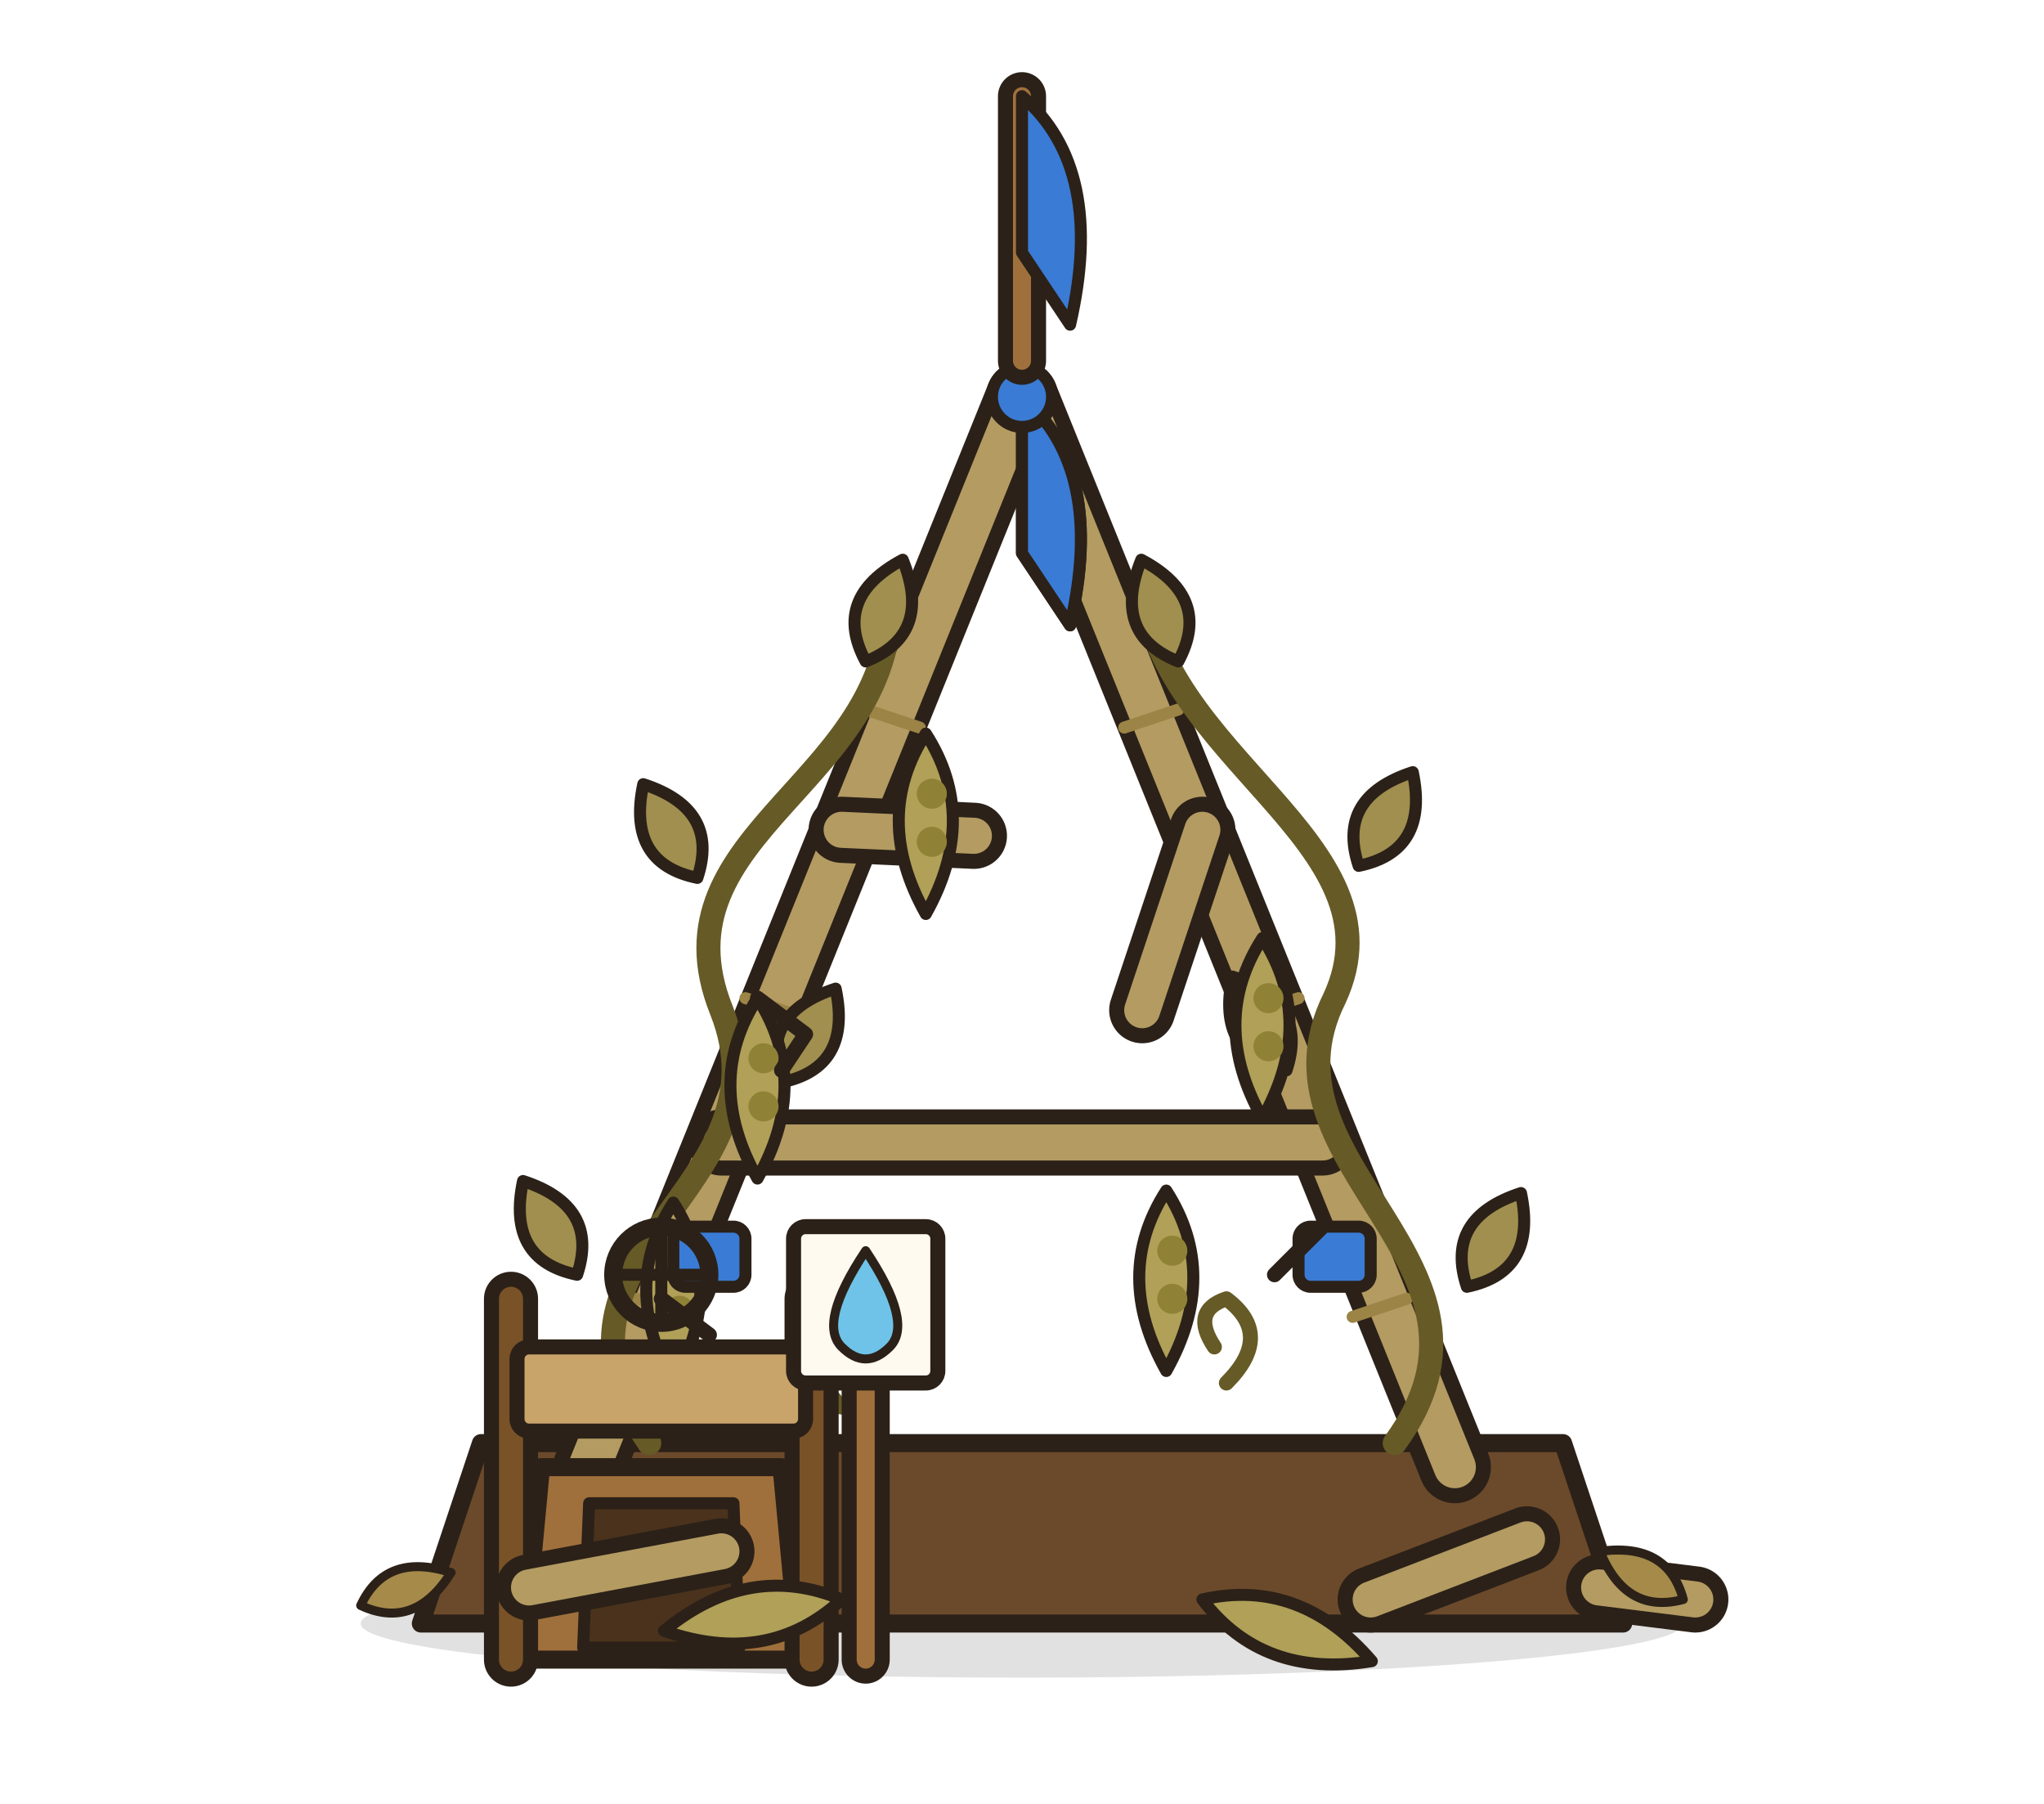
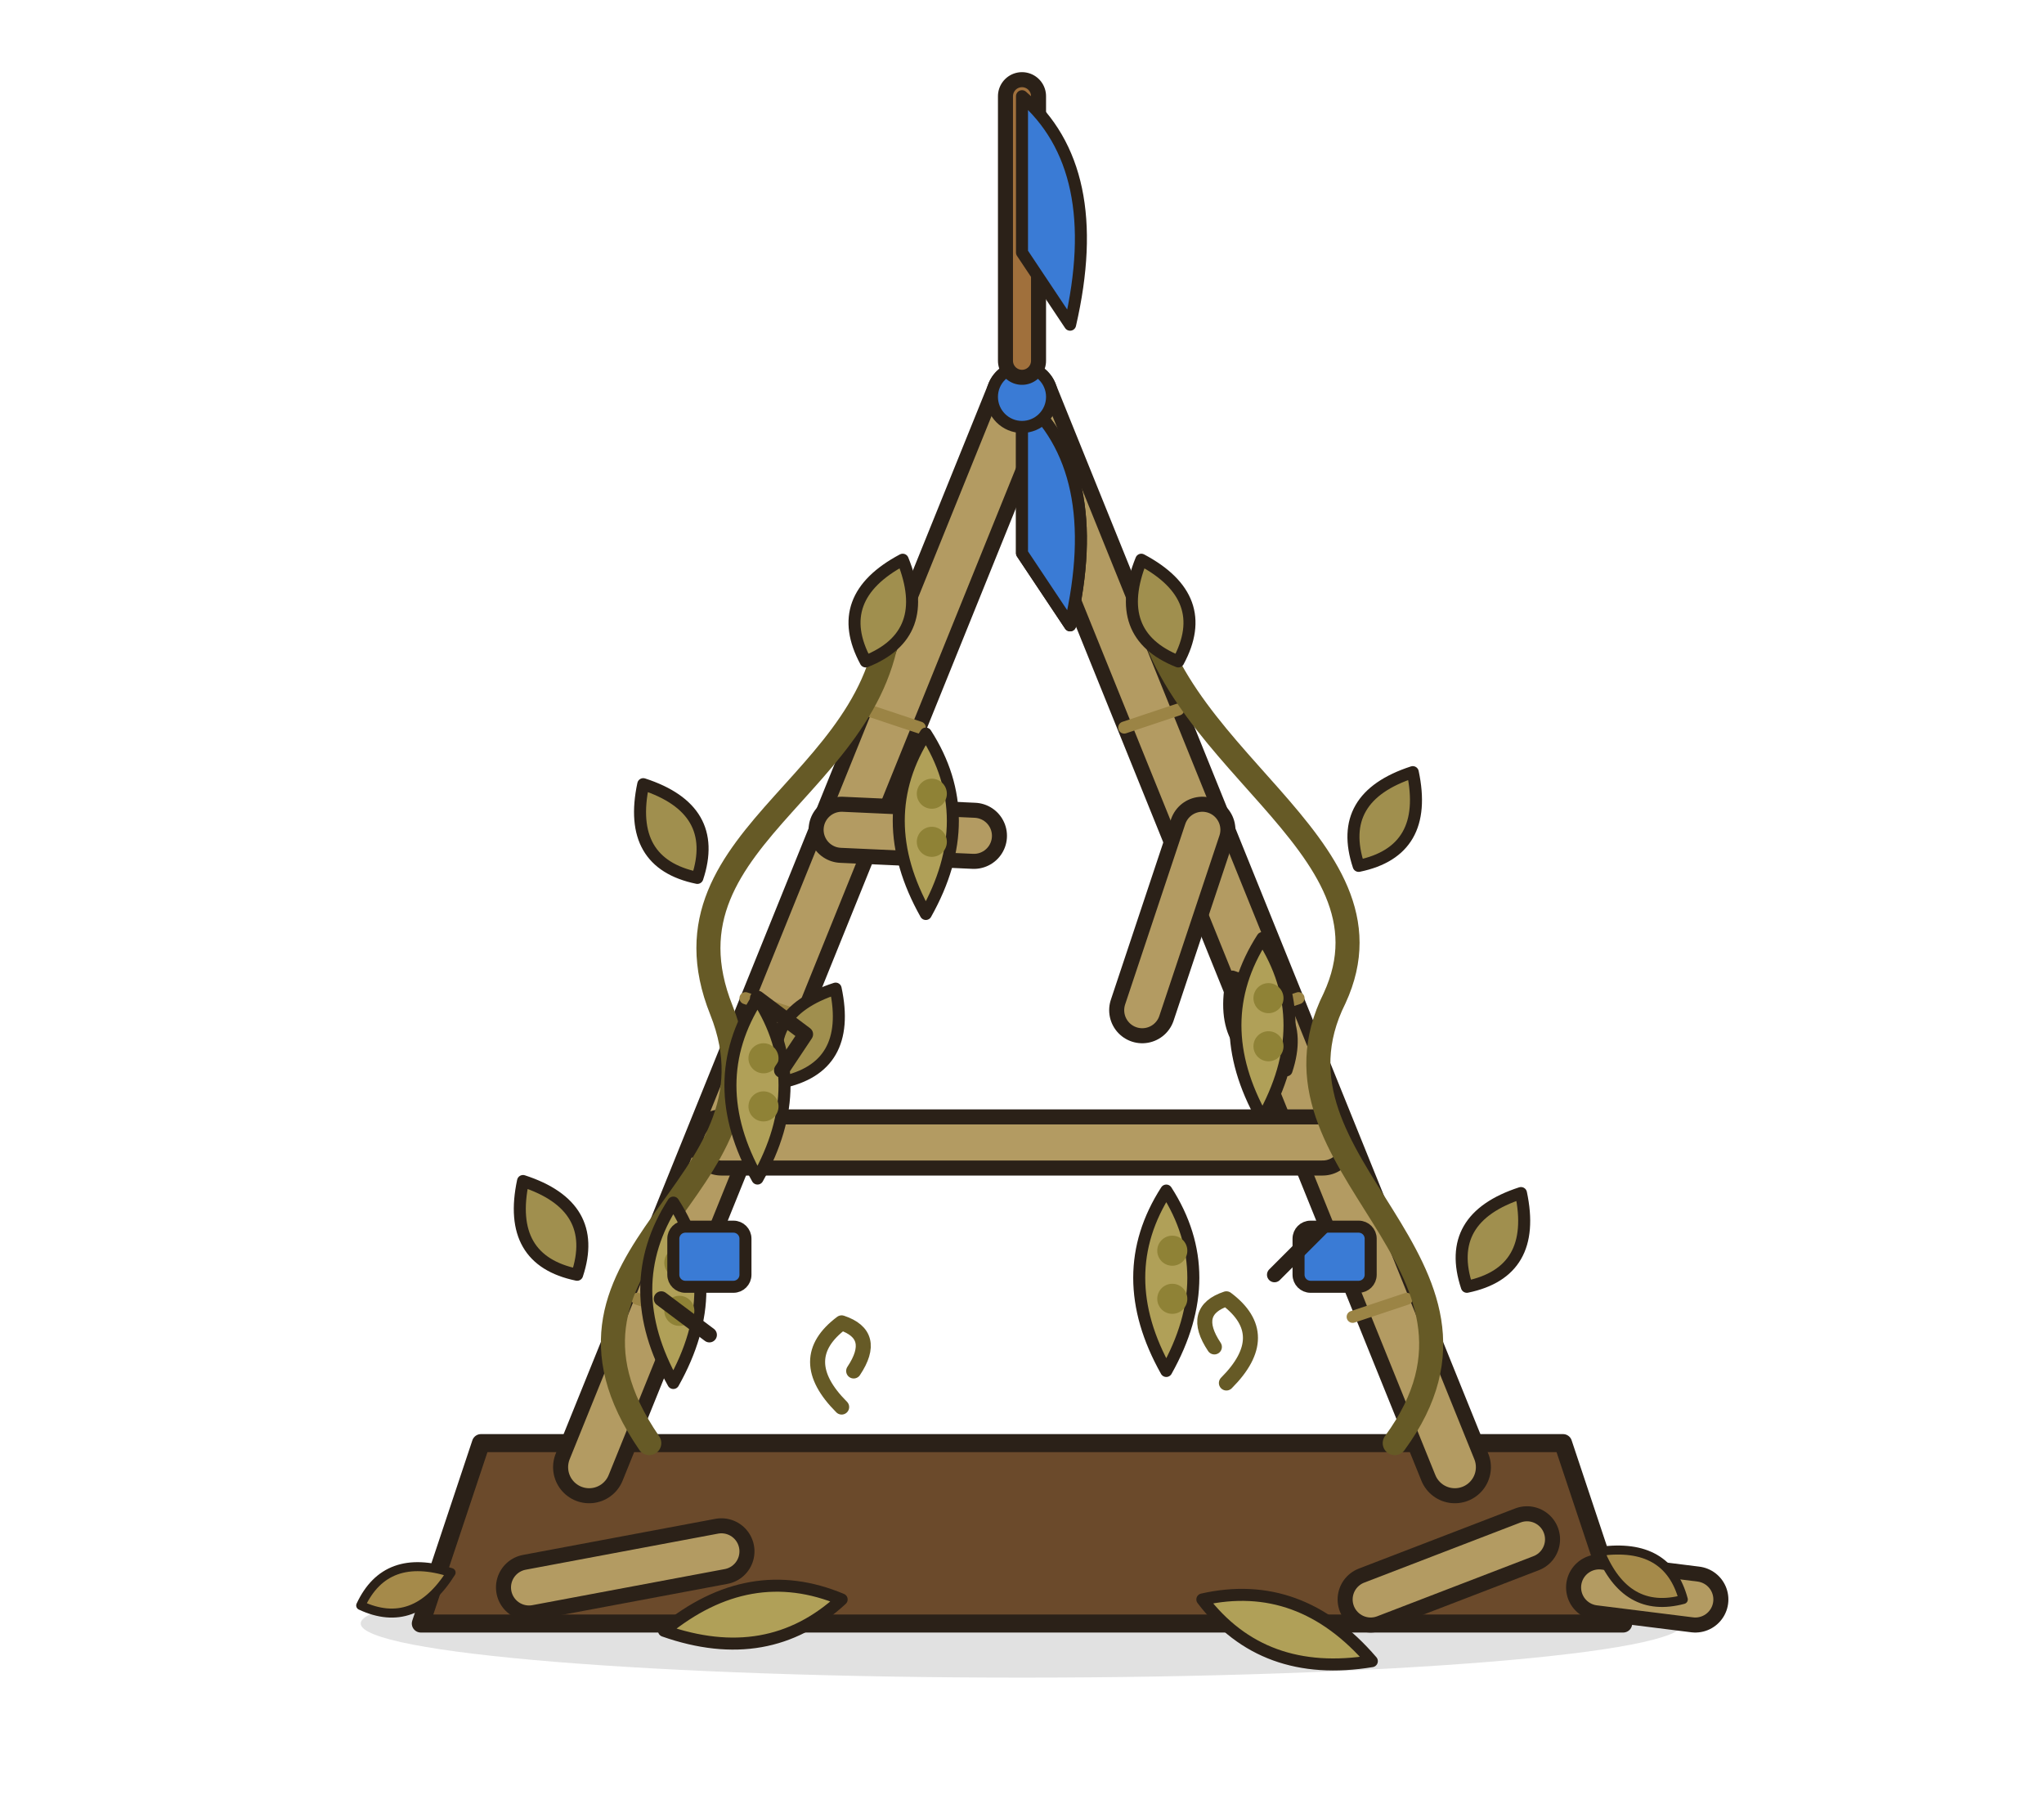
<svg xmlns="http://www.w3.org/2000/svg" viewBox="-170 -270 340 300" width="340" height="300">
  <g>
    <ellipse cx="0" cy="0" rx="110" ry="9" fill="#000000" fill-opacity="0.12" />
    <path d="M-100 0 L-90 -30 L90 -30 L100 0 Z" fill="#6b4a2b" stroke="#2b2118" stroke-width="3" stroke-linejoin="round" stroke-linecap="round" />
    <path d="M-72 -26 L0 -204 M72 -26 L0 -204" fill="none" stroke="#2b2118" stroke-width="12" stroke-linejoin="round" stroke-linecap="round" />
    <path d="M-72 -26 L0 -204 M72 -26 L0 -204" fill="none" stroke="#b39b62" stroke-width="7" stroke-linejoin="round" stroke-linecap="round" />
    <path d="M-50 -80 L50 -80 M-30 -132 L-8 -131 M30 -132 L20 -102" fill="none" stroke="#2b2118" stroke-width="11" stroke-linejoin="round" stroke-linecap="round" />
    <path d="M-50 -80 L50 -80 M-30 -132 L-8 -131 M30 -132 L20 -102" fill="none" stroke="#b39b62" stroke-width="6" stroke-linejoin="round" stroke-linecap="round" />
    <path d="M-64 -54 l9 3 M-46 -104 l9 3 M-26 -152 l9 3 M64 -54 l-9 3 M46 -104 l-9 3 M26 -152 l-9 3" fill="none" stroke="#9b8445" stroke-width="2" stroke-linejoin="round" stroke-linecap="round" />
    <path d="M-62 -30 C-84 -62 -38 -72 -50 -102 C-62 -132 -20 -140 -22 -172" fill="none" stroke="#665a26" stroke-width="4" stroke-linejoin="round" stroke-linecap="round" />
    <path d="M62 -30 C84 -60 38 -76 52 -104 C64 -130 22 -144 20 -174" fill="none" stroke="#665a26" stroke-width="4" stroke-linejoin="round" stroke-linecap="round" />
    <g transform="translate(-74,-58) rotate(-30)">
      <path d="M0 0 Q-9 -8 0 -18 Q9 -8 0 0 Z" fill="#a08f4e" stroke="#2b2118" stroke-width="2" stroke-linejoin="round" stroke-linecap="round" />
    </g>
    <g transform="translate(-40,-90) rotate(30)">
      <path d="M0 0 Q-9 -8 0 -18 Q9 -8 0 0 Z" fill="#a08f4e" stroke="#2b2118" stroke-width="2" stroke-linejoin="round" stroke-linecap="round" />
    </g>
    <g transform="translate(-54,-124) rotate(-30)">
      <path d="M0 0 Q-9 -8 0 -18 Q9 -8 0 0 Z" fill="#a08f4e" stroke="#2b2118" stroke-width="2" stroke-linejoin="round" stroke-linecap="round" />
    </g>
    <g transform="translate(-26,-160) rotate(20)">
      <path d="M0 0 Q-9 -8 0 -18 Q9 -8 0 0 Z" fill="#a08f4e" stroke="#2b2118" stroke-width="2" stroke-linejoin="round" stroke-linecap="round" />
    </g>
    <g transform="translate(74,-56) rotate(30)">
      <path d="M0 0 Q-9 -8 0 -18 Q9 -8 0 0 Z" fill="#a08f4e" stroke="#2b2118" stroke-width="2" stroke-linejoin="round" stroke-linecap="round" />
    </g>
    <g transform="translate(44,-92) rotate(-30)">
      <path d="M0 0 Q-9 -8 0 -18 Q9 -8 0 0 Z" fill="#a08f4e" stroke="#2b2118" stroke-width="2" stroke-linejoin="round" stroke-linecap="round" />
    </g>
    <g transform="translate(56,-126) rotate(30)">
      <path d="M0 0 Q-9 -8 0 -18 Q9 -8 0 0 Z" fill="#a08f4e" stroke="#2b2118" stroke-width="2" stroke-linejoin="round" stroke-linecap="round" />
    </g>
    <g transform="translate(26,-160) rotate(-20)">
      <path d="M0 0 Q-9 -8 0 -18 Q9 -8 0 0 Z" fill="#a08f4e" stroke="#2b2118" stroke-width="2" stroke-linejoin="round" stroke-linecap="round" />
    </g>
    <path d="M-44 -104 q9 14 0 30 q-9 -16 0 -30 Z" fill="#b0a058" stroke="#2b2118" stroke-width="2" stroke-linejoin="round" stroke-linecap="round" />
    <circle cx="-43" cy="-94" r="2.5" fill="#8f8236" />
    <circle cx="-43" cy="-86" r="2.5" fill="#8f8236" />
    <path d="M40 -114 q9 14 0 30 q-9 -16 0 -30 Z" fill="#b0a058" stroke="#2b2118" stroke-width="2" stroke-linejoin="round" stroke-linecap="round" />
    <circle cx="41" cy="-104" r="2.5" fill="#8f8236" />
    <circle cx="41" cy="-96" r="2.5" fill="#8f8236" />
    <path d="M-16 -148 q9 14 0 30 q-9 -16 0 -30 Z" fill="#b0a058" stroke="#2b2118" stroke-width="2" stroke-linejoin="round" stroke-linecap="round" />
    <circle cx="-15" cy="-138" r="2.5" fill="#8f8236" />
    <circle cx="-15" cy="-130" r="2.5" fill="#8f8236" />
    <path d="M24 -72 q9 14 0 30 q-9 -16 0 -30 Z" fill="#b0a058" stroke="#2b2118" stroke-width="2" stroke-linejoin="round" stroke-linecap="round" />
    <circle cx="25" cy="-62" r="2.5" fill="#8f8236" />
    <circle cx="25" cy="-54" r="2.5" fill="#8f8236" />
    <path d="M-58 -70 q9 14 0 30 q-9 -16 0 -30 Z" fill="#b0a058" stroke="#2b2118" stroke-width="2" stroke-linejoin="round" stroke-linecap="round" />
    <circle cx="-57" cy="-60" r="2.5" fill="#8f8236" />
    <circle cx="-57" cy="-52" r="2.5" fill="#8f8236" />
    <path d="M-30 -36 q-8 -8 0 -14 q6 2 2 8 M34 -40 q8 -8 0 -14 q-6 2 -2 8" fill="none" stroke="#665a26" stroke-width="2.5" stroke-linejoin="round" stroke-linecap="round" />
    <rect x="-58" y="-66" width="12" height="10" rx="2" fill="#3a7bd5" stroke="#2b2118" stroke-width="2" />
    <rect x="46" y="-66" width="12" height="10" rx="2" fill="#3a7bd5" stroke="#2b2118" stroke-width="2" />
    <path d="M0 -204 Q14 -192 8 -166 L0 -178 Z" fill="#3a7bd5" stroke="#2b2118" stroke-width="2" stroke-linejoin="round" stroke-linecap="round" />
    <path d="M0 -204 Q14 -192 8 -166 L0 -178 Z" fill="#3a7bd5" stroke="#2b2118" stroke-width="2" stroke-linejoin="round" stroke-linecap="round" />
    <circle cx="0" cy="-204" r="5" fill="#3a7bd5" stroke="#2b2118" stroke-width="2" />
    <path d="M0 -210 L0 -254" fill="none" stroke="#2b2118" stroke-width="8" stroke-linejoin="round" stroke-linecap="round" />
    <path d="M0 -210 L0 -254" fill="none" stroke="#a0703c" stroke-width="3" stroke-linejoin="round" stroke-linecap="round" />
    <path d="M0 -254 Q14 -242 8 -216 L0 -228 Z" fill="#3a7bd5" stroke="#2b2118" stroke-width="2" stroke-linejoin="round" stroke-linecap="round" />
-     <path d="M-80 -26 L-40 -26 L-37 6 L-83 6 Z" fill="#a0703c" stroke="#2b2118" stroke-width="3" stroke-linejoin="round" stroke-linecap="round" />
-     <path d="M-72 -20 L-48 -20 L-47 4 L-73 4 Z" fill="#4a321c" stroke="#2b2118" stroke-width="2" stroke-linejoin="round" stroke-linecap="round" />
-     <path d="M-85 -54 L-85 6 M-35 -54 L-35 6" fill="none" stroke="#2b2118" stroke-width="9" stroke-linejoin="round" stroke-linecap="round" />
-     <path d="M-85 -54 L-85 6 M-35 -54 L-35 6" fill="none" stroke="#7a5228" stroke-width="4" stroke-linejoin="round" stroke-linecap="round" />
-     <rect x="-84" y="-46" width="48" height="14" rx="2" fill="#c9a46a" stroke="#2b2118" stroke-width="2.5" />
-     <circle cx="-60" cy="-58" r="8" fill="none" stroke="#2b2118" stroke-width="3" />
-     <path d="M-68 -58 L-52 -58 M-60 -66 L-60 -50" fill="none" stroke="#2b2118" stroke-width="2" stroke-linejoin="round" stroke-linecap="round" />
-     <path d="M-26 6 L-26 -40" fill="none" stroke="#2b2118" stroke-width="8" stroke-linejoin="round" stroke-linecap="round" />
-     <path d="M-26 6 L-26 -40" fill="none" stroke="#a0703c" stroke-width="3" stroke-linejoin="round" stroke-linecap="round" />
-     <rect x="-38" y="-66" width="24" height="26" rx="2" fill="#fffaf0" stroke="#2b2118" stroke-width="2.5" />
-     <path d="M-26 -62 Q-34 -50 -30 -46 Q-26 -42 -22 -46 Q-18 -50 -26 -62 Z" fill="#6fc3e8" stroke="#2b2118" stroke-width="1.5" stroke-linejoin="round" stroke-linecap="round" />
    <path d="M-82 -6 L-50 -12" fill="none" stroke="#2b2118" stroke-width="11" stroke-linejoin="round" stroke-linecap="round" />
    <path d="M-82 -6 L-50 -12" fill="none" stroke="#b39b62" stroke-width="6" stroke-linejoin="round" stroke-linecap="round" />
    <path d="M58 -4 L84 -14" fill="none" stroke="#2b2118" stroke-width="11" stroke-linejoin="round" stroke-linecap="round" />
    <path d="M58 -4 L84 -14" fill="none" stroke="#b39b62" stroke-width="6" stroke-linejoin="round" stroke-linecap="round" />
    <path d="M96 -6 L112 -4" fill="none" stroke="#2b2118" stroke-width="11" stroke-linejoin="round" stroke-linecap="round" />
    <path d="M96 -6 L112 -4" fill="none" stroke="#b39b62" stroke-width="6" stroke-linejoin="round" stroke-linecap="round" />
    <path d="M-44 -104 l8 6 l-4 6 M50 -66 l-8 8 M-60 -54 l8 6" fill="none" stroke="#2b2118" stroke-width="2.5" stroke-linejoin="round" stroke-linecap="round" />
    <g transform="translate(-30,-4) rotate(80)">
      <path d="M0 0 q9 14 0 30 q-9 -16 0 -30 Z" fill="#b0a058" stroke="#2b2118" stroke-width="2" stroke-linejoin="round" stroke-linecap="round" />
    </g>
    <g transform="translate(30,-4) rotate(-70)">
      <path d="M0 0 q9 14 0 30 q-9 -16 0 -30 Z" fill="#b0a058" stroke="#2b2118" stroke-width="2" stroke-linejoin="round" stroke-linecap="round" />
    </g>
    <g transform="translate(-110,-3) rotate(70)">
      <path d="M0 0 Q-7 -7 0 -16 Q7 -7 0 0 Z" fill="#a58a4a" stroke="#2b2118" stroke-width="1.5" stroke-linejoin="round" stroke-linecap="round" />
    </g>
    <g transform="translate(110,-4) rotate(-60)">
      <path d="M0 0 Q-7 -7 0 -16 Q7 -7 0 0 Z" fill="#a58a4a" stroke="#2b2118" stroke-width="1.5" stroke-linejoin="round" stroke-linecap="round" />
    </g>
  </g>
</svg>
